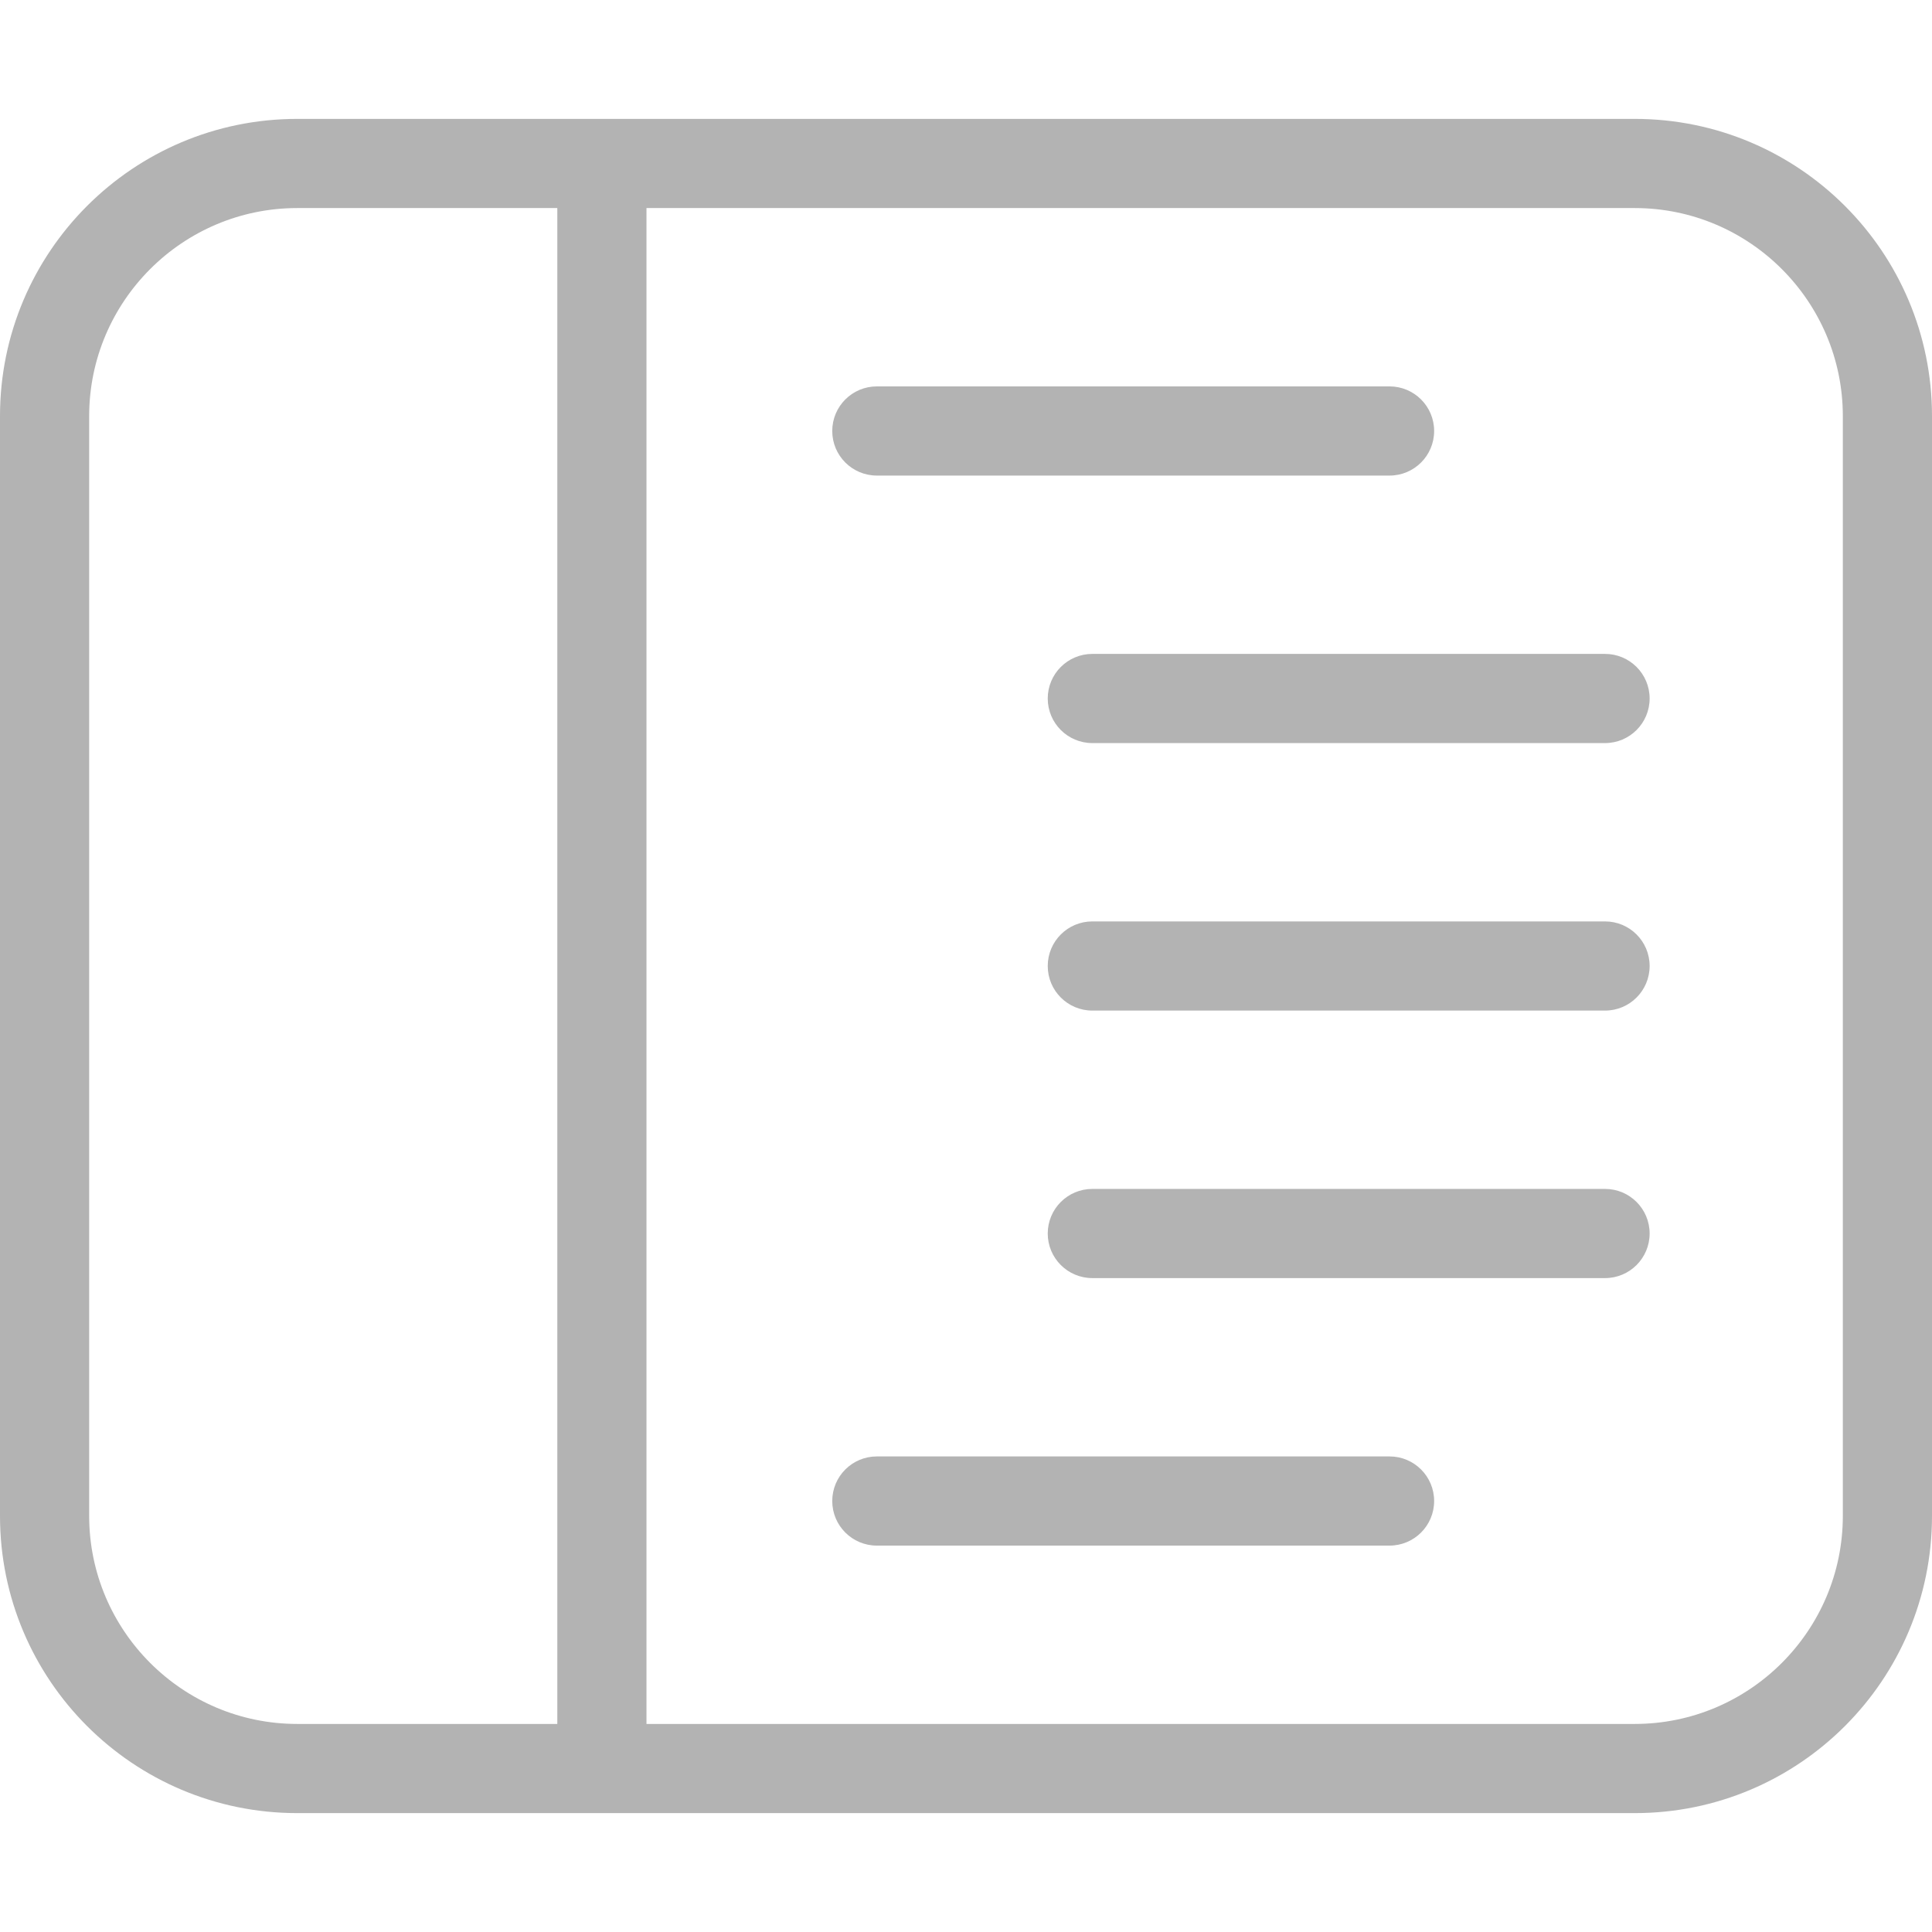
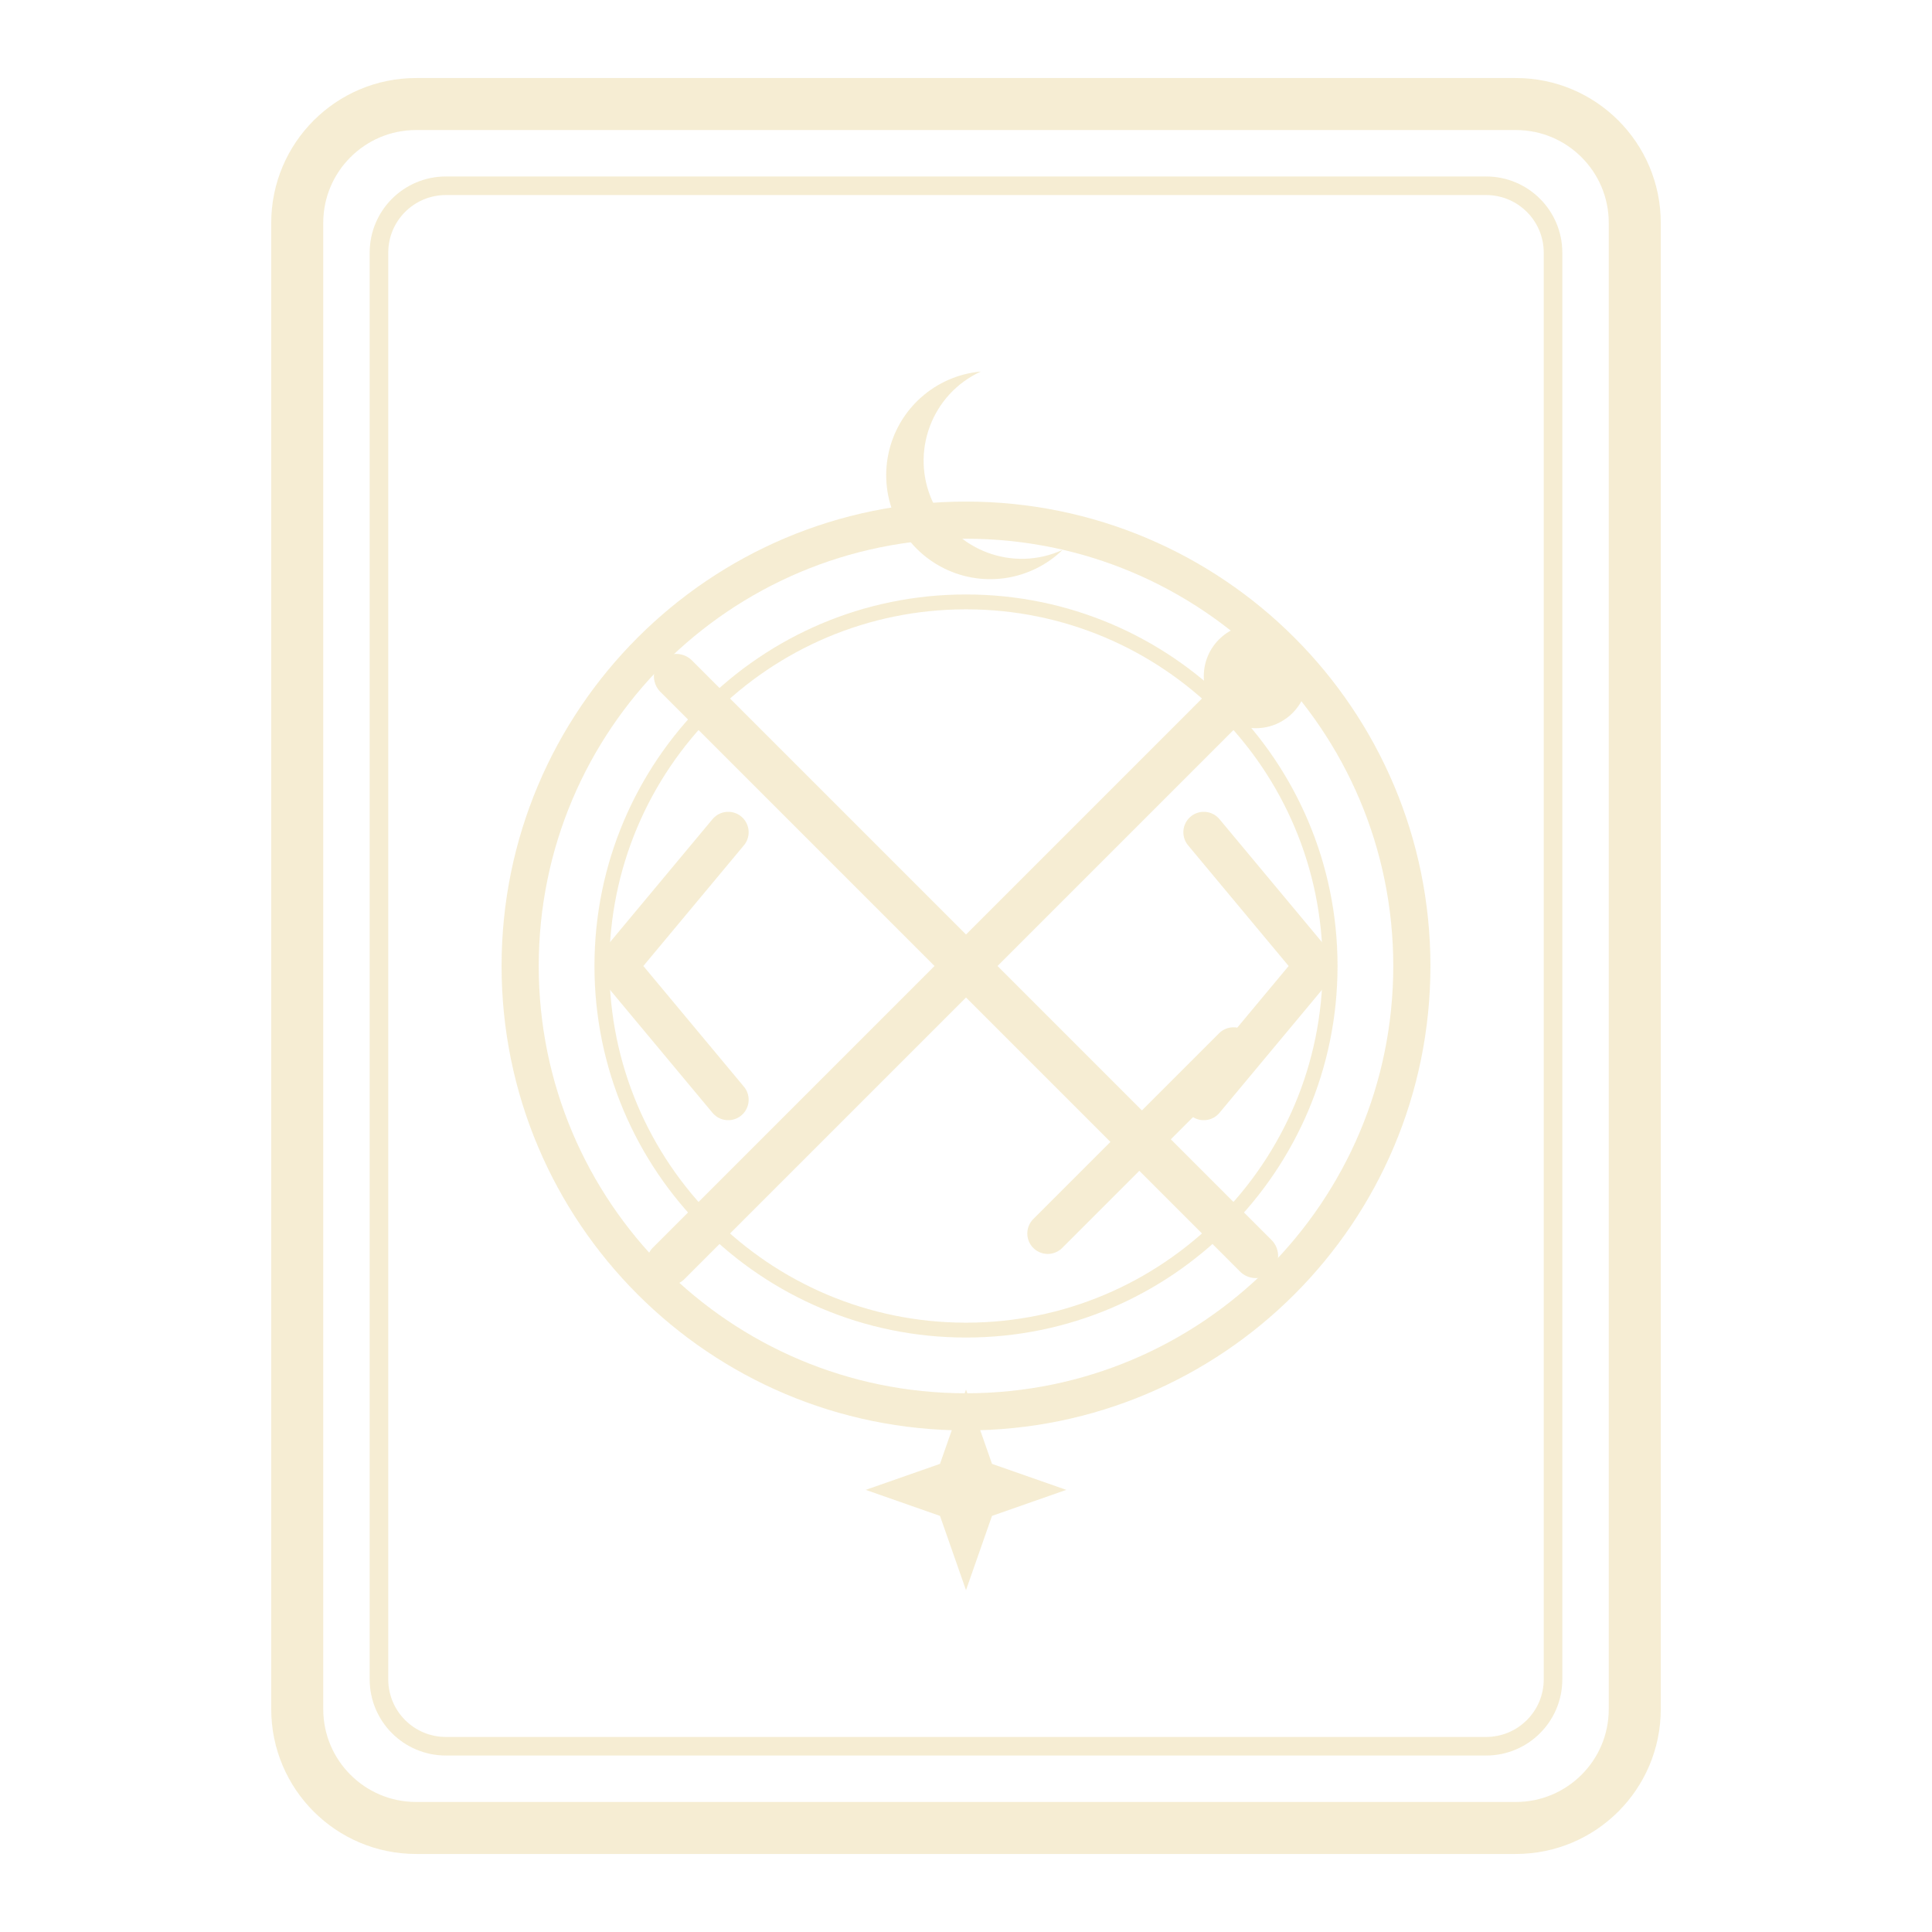
- <svg xmlns="http://www.w3.org/2000/svg" width="260" height="260" viewBox="0 0 260 260" opacity="0.3">
-   <path d="M220 16H40C17.909 16 0 33.909 0 56V204C0 226.091 17.909 244 40 244H220C242.091 244 260 226.091 260 204V56C260 33.909 242.091 16 220 16ZM12 204V56C12 40.561 24.561 28 40 28H75V232H40C24.561 232 12 219.439 12 204ZM248 204C248 219.439 235.439 232 220 232H87V28H220C235.439 28 248 40.561 248 56V204ZM112 58C112 54.686 114.686 52 118 52H187C190.314 52 193 54.686 193 58C193 61.314 190.314 64 187 64H118C114.686 64 112 61.314 112 58ZM193 202C193 205.314 190.314 208 187 208H118C114.686 208 112 205.314 112 202C112 198.686 114.686 196 118 196H187C190.314 196 193 198.686 193 202ZM222 94C222 97.314 219.314 100 216 100H147C143.686 100 141 97.314 141 94C141 90.686 143.686 88 147 88H216C219.314 88 222 90.686 222 94ZM222 130C222 133.314 219.314 136 216 136H147C143.686 136 141 133.314 141 130C141 126.686 143.686 124 147 124H216C219.314 124 222 126.686 222 130ZM222 166C222 169.314 219.314 172 216 172H147C143.686 172 141 169.314 141 166C141 162.686 143.686 160 147 160H216C219.314 160 222 162.686 222 166Z" />
+ <svg xmlns="http://www.w3.org/2000/svg" width="260" height="260" viewBox="0 0 260 260" fill="none" opacity="0.22">
+   <rect x="40" y="14" width="180" height="232" rx="16" stroke="#D4AF37" stroke-width="7" />
+   <rect x="51" y="25" width="158" height="210" rx="9" stroke="#D4AF37" stroke-width="2.5" />
+   <circle cx="130" cy="130" r="60" stroke="#D4AF37" stroke-width="5" />
+   <circle cx="130" cy="130" r="49" stroke="#D4AF37" stroke-width="2" />
+   <path d="M132 50 A14 14 0 1 0 143 74 A11 11 0 1 1 132 50 Z" fill="#D4AF37" />
+   <path d="M130 187 L133.5 197 L143.5 200.5 L133.5 204 L130 214 L126.5 204 L116.5 200.5 L126.5 197 Z" fill="#D4AF37" />
+   <polyline points="98,112 83,130 98,148" stroke="#D4AF37" stroke-width="5.5" stroke-linecap="round" stroke-linejoin="round" />
+   <polyline points="162,112 177,130 162,148" stroke="#D4AF37" stroke-width="5.5" stroke-linecap="round" stroke-linejoin="round" />
+   <line x1="90" y1="170" x2="167" y2="93" stroke="#D4AF37" stroke-width="6" stroke-linecap="round" />
+   <circle cx="169" cy="91" r="7" fill="#D4AF37" />
+   <line x1="91" y1="91" x2="169" y2="169" stroke="#D4AF37" stroke-width="6" stroke-linecap="round" />
+   <line x1="141" y1="166" x2="166" y2="141" stroke="#D4AF37" stroke-width="5.5" stroke-linecap="round" />
</svg>
